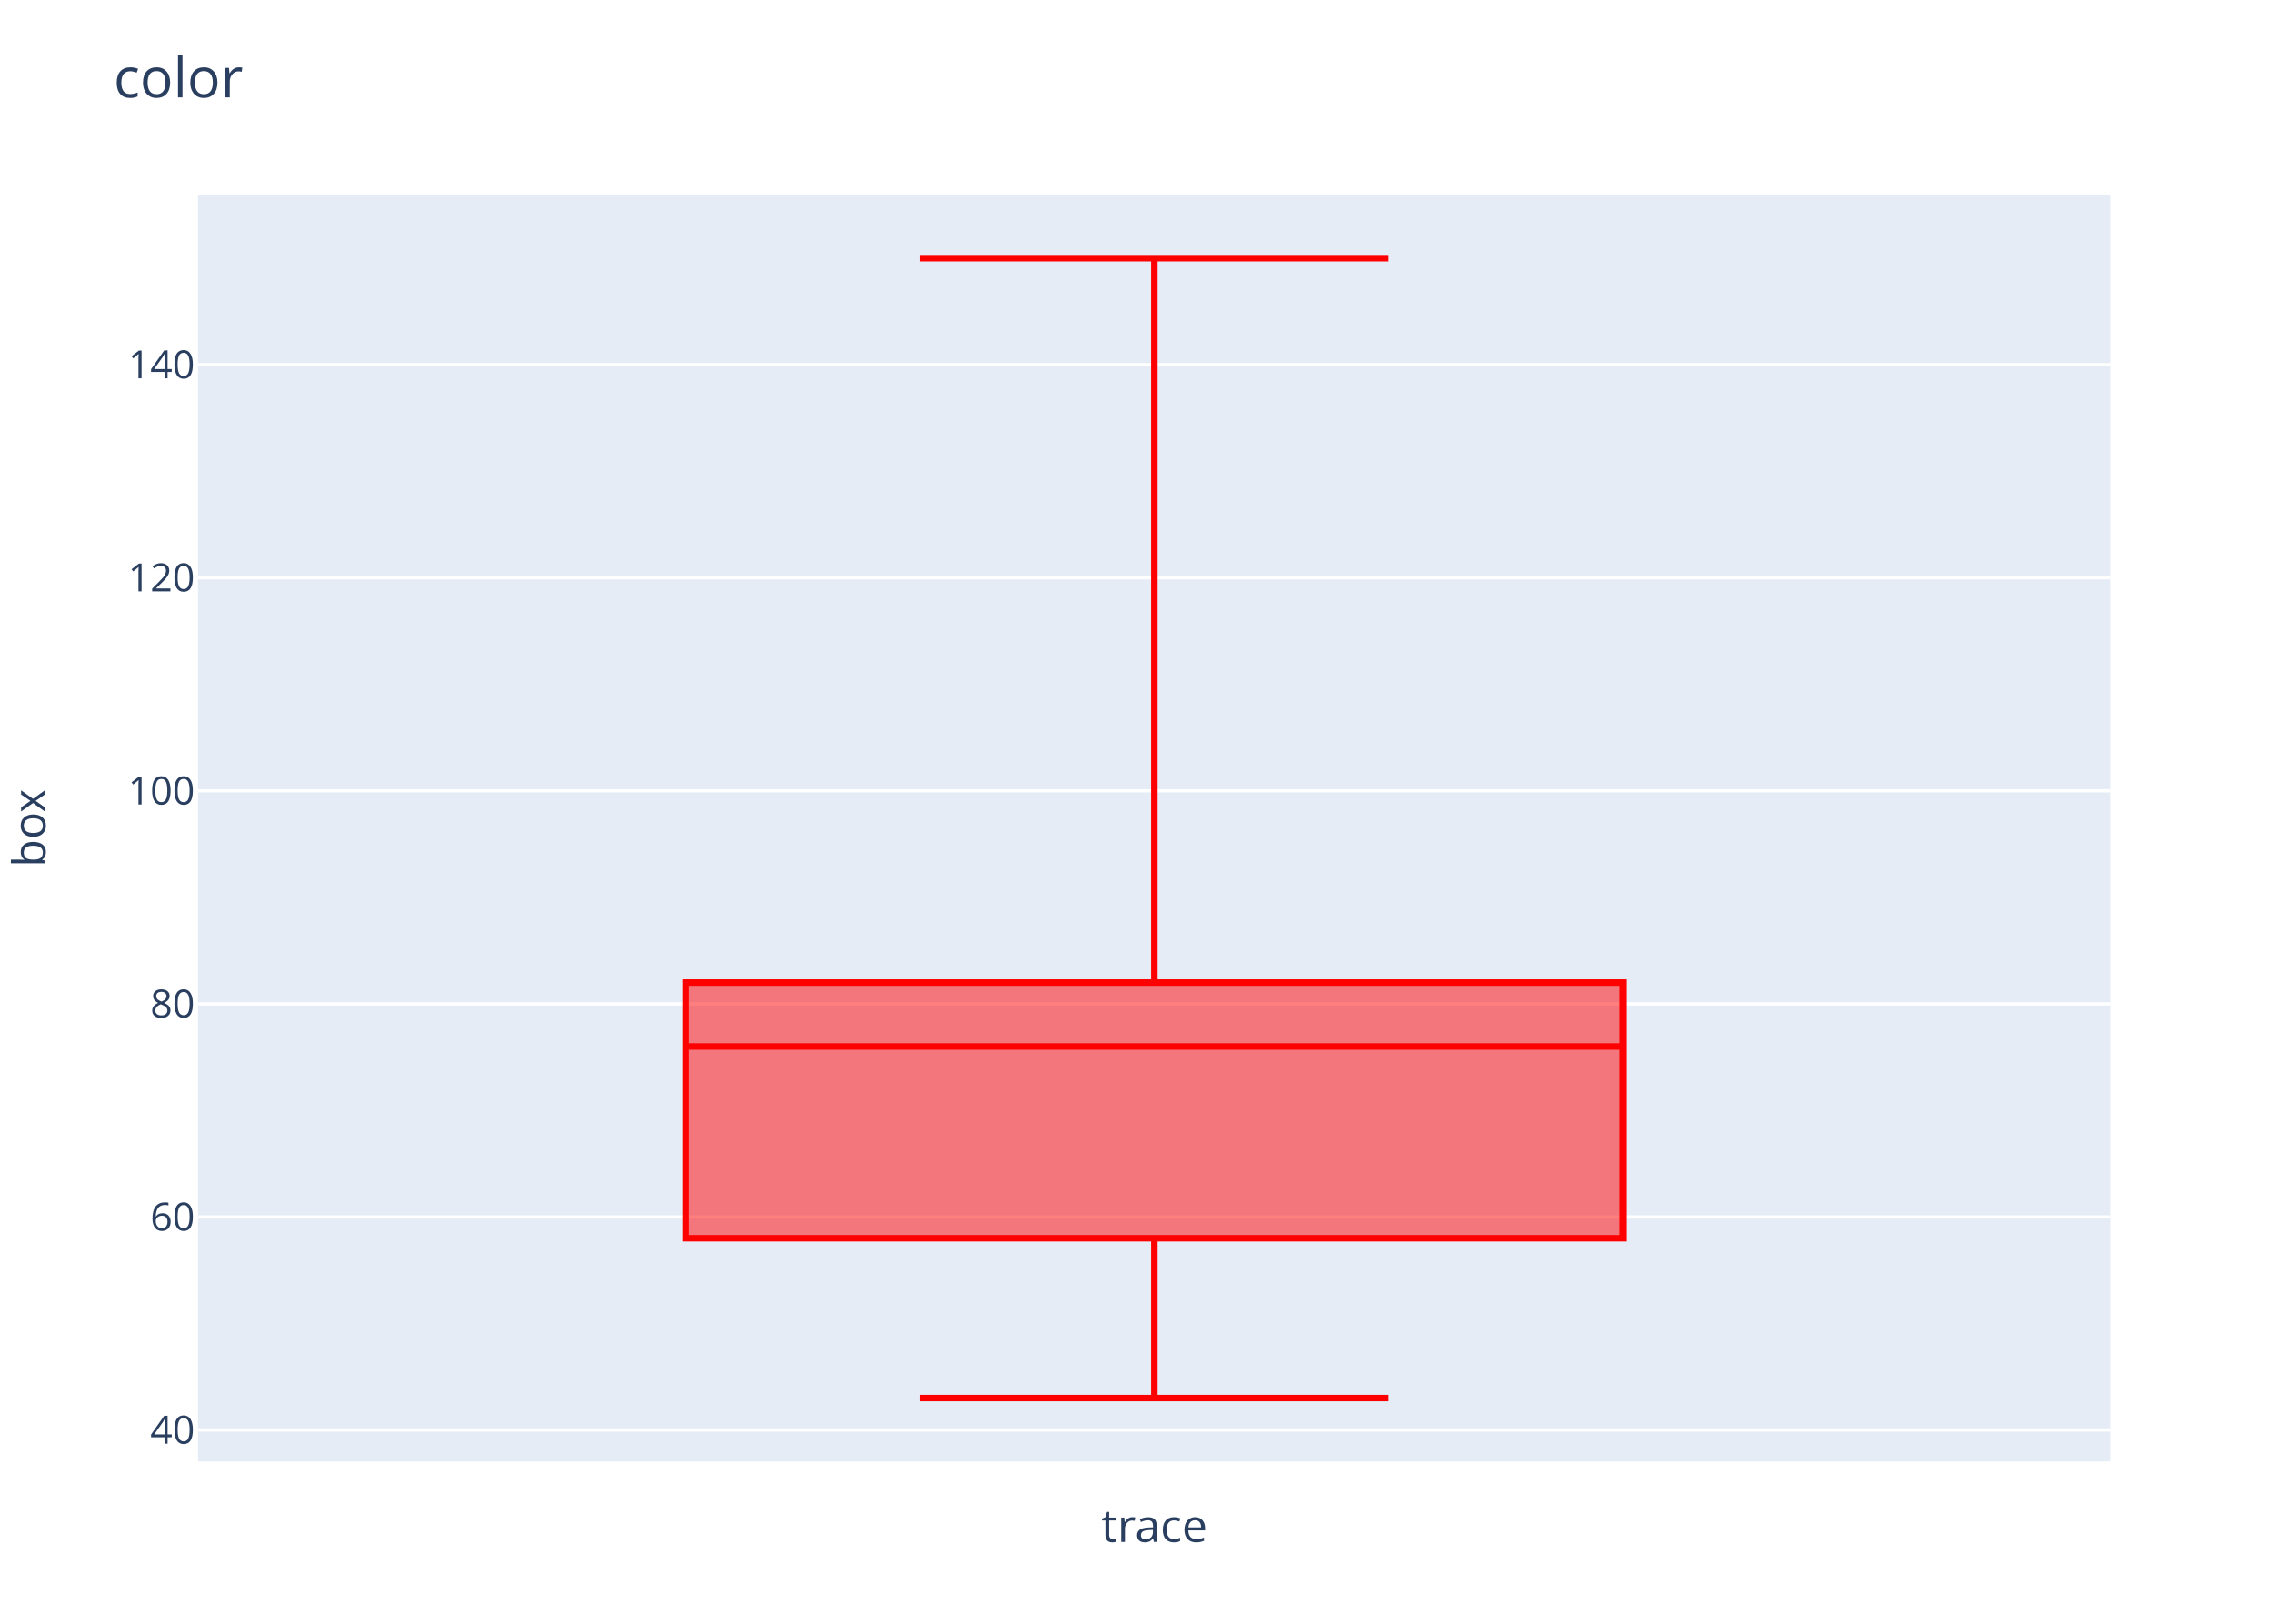
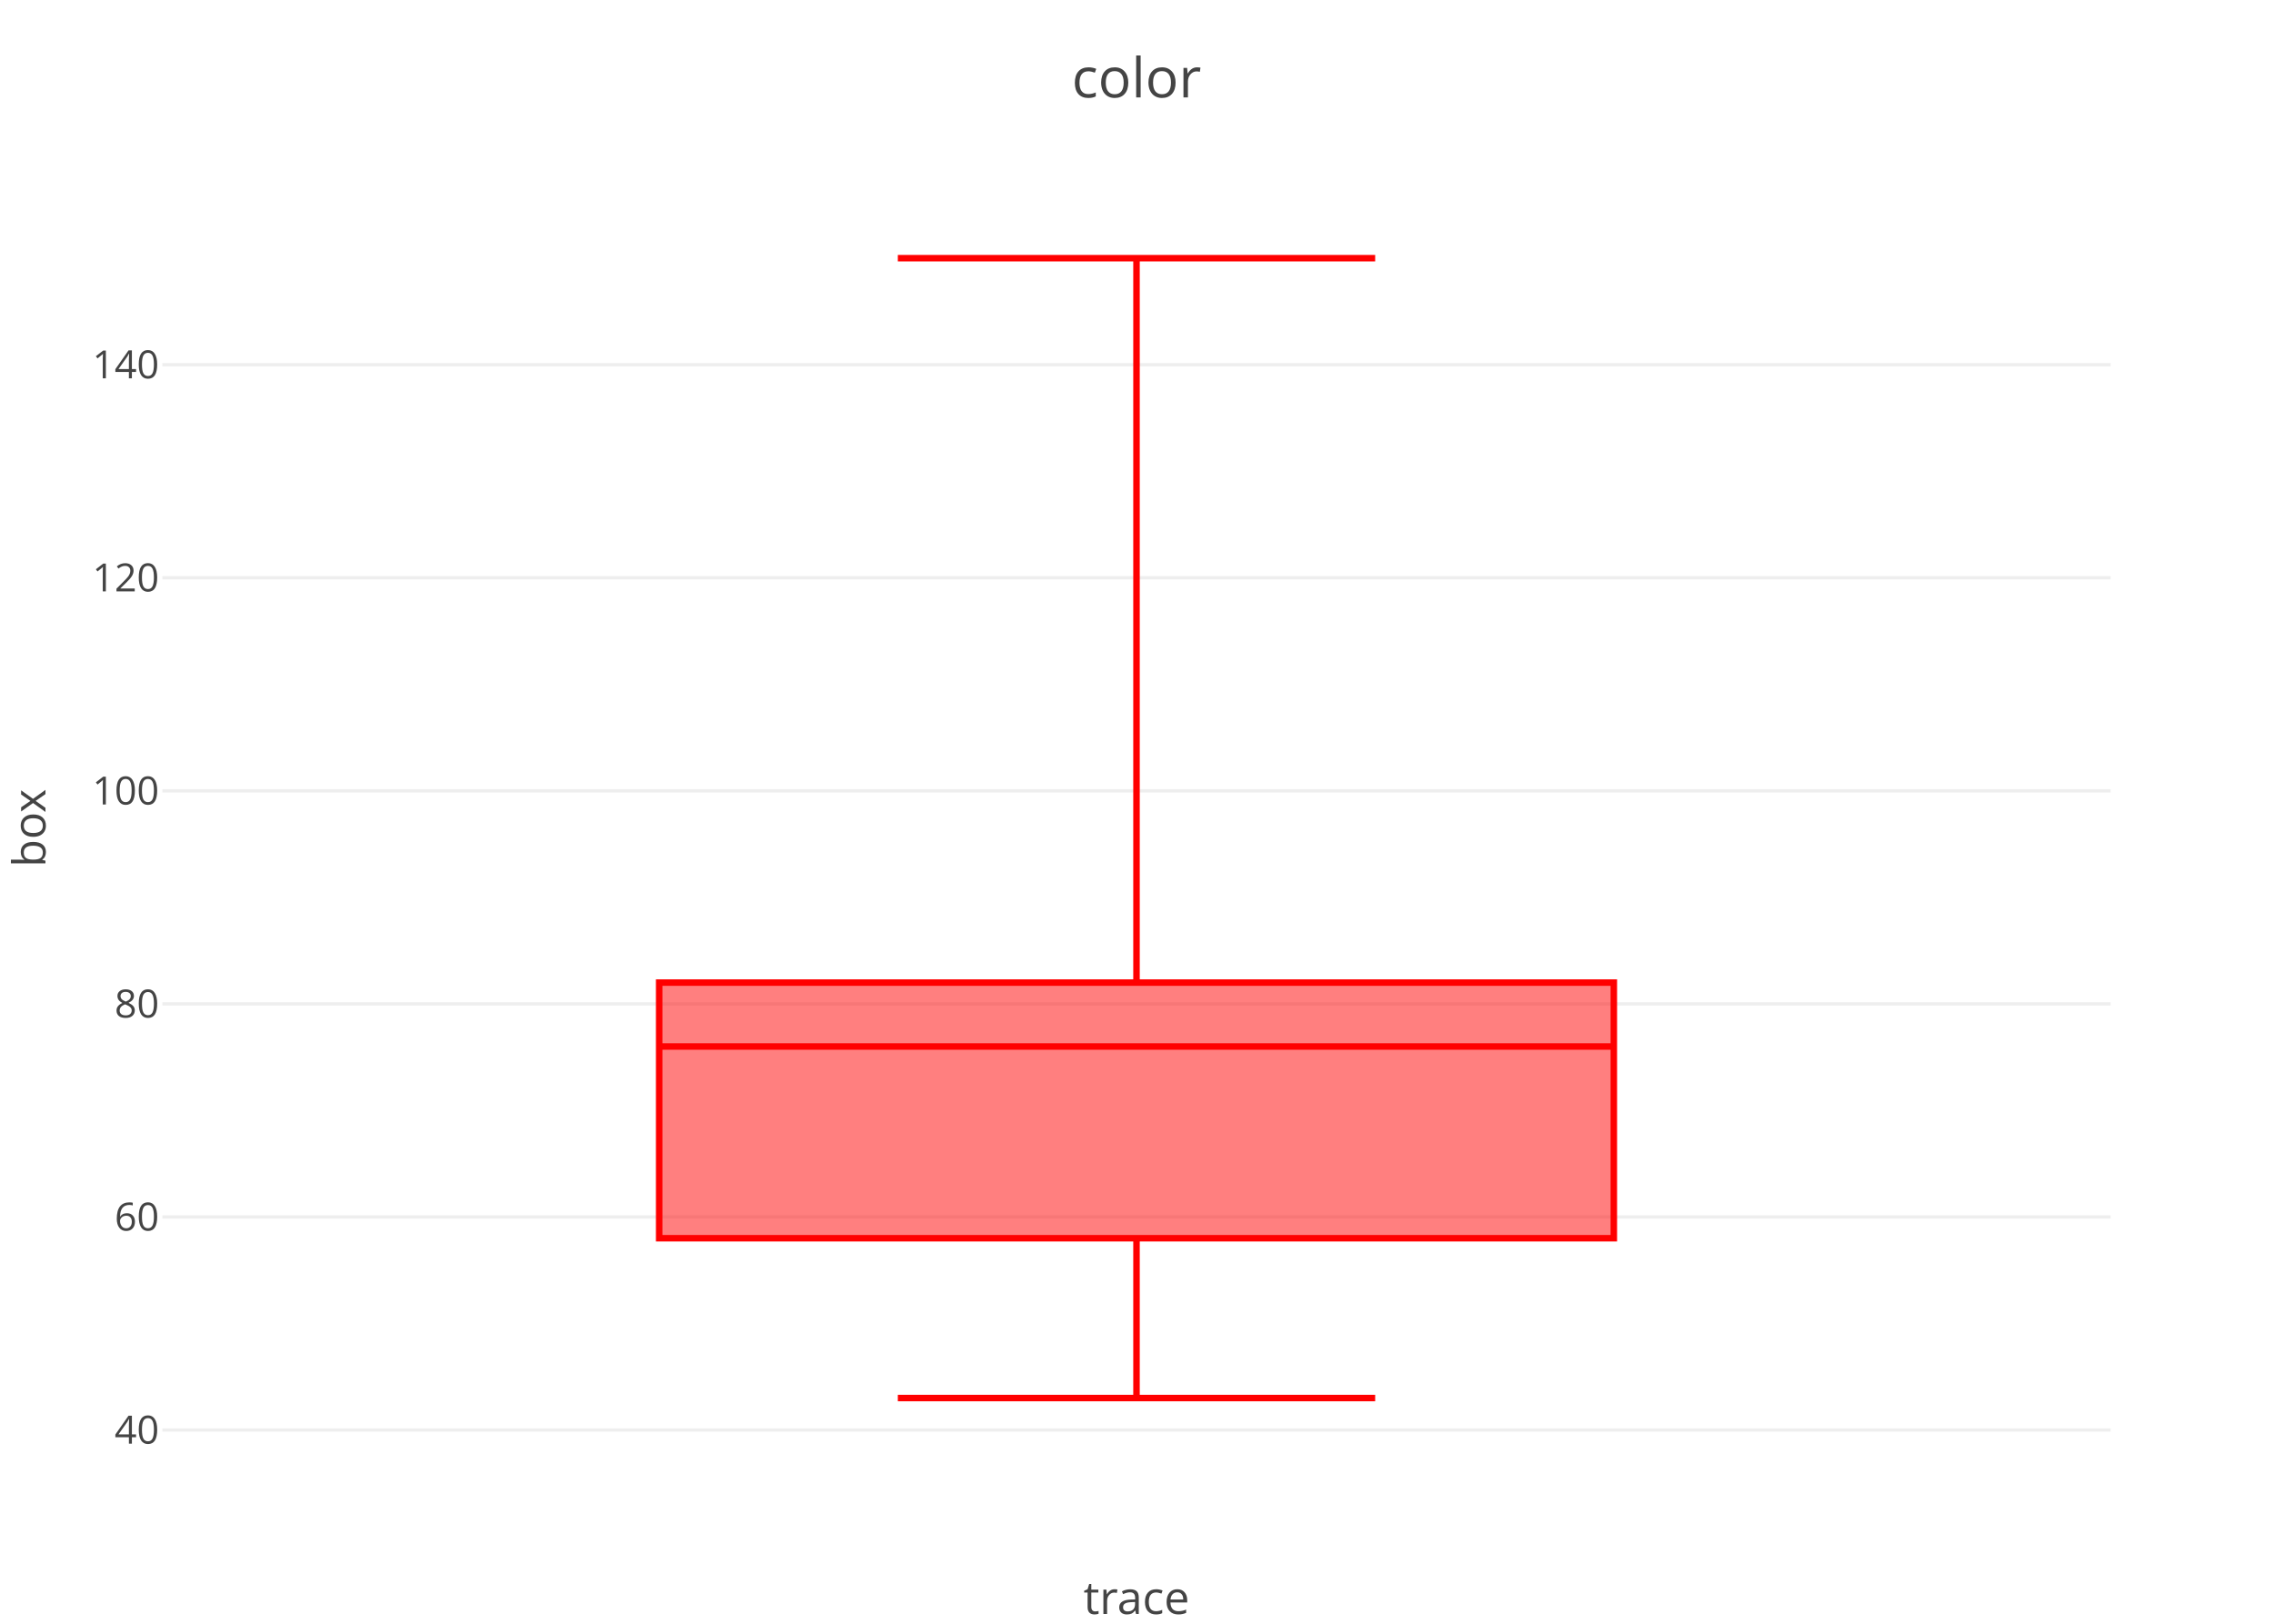
<svg xmlns="http://www.w3.org/2000/svg" class="main-svg" width="700" height="500" viewBox="0 0 700 500">
  <rect x="0" y="0" width="700" height="500" style="fill: rgb(255, 255, 255); fill-opacity: 1;" />
  <defs id="id-1">
    <g class="clips">
      <clipPath id="id-2" class="plotclip">
-         <rect width="589" height="390" />
+         <rect width="600" height="390" />
      </clipPath>
      <clipPath class="axesclip" id="id-3">
-         <rect x="61" y="0" width="589" height="500" />
+         <rect x="50" y="0" width="600" height="500" />
      </clipPath>
      <clipPath class="axesclip" id="id-4">
        <rect x="0" y="60" width="700" height="390" />
      </clipPath>
      <clipPath class="axesclip" id="id-5">
-         <rect x="61" y="60" width="589" height="390" />
+         <rect x="50" y="60" width="600" height="390" />
      </clipPath>
    </g>
    <g class="gradients" />
  </defs>
-   <g class="bglayer">
-     <rect class="bg" x="61" y="60" width="589" height="390" style="fill: rgb(229, 236, 246); fill-opacity: 1; stroke-width: 0;" />
-   </g>
+   <g class="bglayer" />
  <g class="layer-below">
    <g class="imagelayer" />
    <g class="shapelayer" />
  </g>
  <g class="cartesianlayer">
    <g class="subplot xy">
      <g class="layer-subplot">
        <g class="shapelayer" />
        <g class="imagelayer" />
      </g>
      <g class="gridlayer">
        <g class="x" />
        <g class="y">
-           <path class="ygrid crisp" transform="translate(0,440.34)" d="M61,0h589" style="stroke: rgb(255, 255, 255); stroke-opacity: 1; stroke-width: 1px;" />
-           <path class="ygrid crisp" transform="translate(0,374.73)" d="M61,0h589" style="stroke: rgb(255, 255, 255); stroke-opacity: 1; stroke-width: 1px;" />
-           <path class="ygrid crisp" transform="translate(0,309.13)" d="M61,0h589" style="stroke: rgb(255, 255, 255); stroke-opacity: 1; stroke-width: 1px;" />
-           <path class="ygrid crisp" transform="translate(0,243.52)" d="M61,0h589" style="stroke: rgb(255, 255, 255); stroke-opacity: 1; stroke-width: 1px;" />
-           <path class="ygrid crisp" transform="translate(0,177.91)" d="M61,0h589" style="stroke: rgb(255, 255, 255); stroke-opacity: 1; stroke-width: 1px;" />
-           <path class="ygrid crisp" transform="translate(0,112.3)" d="M61,0h589" style="stroke: rgb(255, 255, 255); stroke-opacity: 1; stroke-width: 1px;" />
+           <path class="ygrid crisp" transform="translate(0,440.34)" d="M50,0h600" style="stroke: rgb(238, 238, 238); stroke-opacity: 1; stroke-width: 1px;" />
+           <path class="ygrid crisp" transform="translate(0,374.73)" d="M50,0h600" style="stroke: rgb(238, 238, 238); stroke-opacity: 1; stroke-width: 1px;" />
+           <path class="ygrid crisp" transform="translate(0,309.13)" d="M50,0h600" style="stroke: rgb(238, 238, 238); stroke-opacity: 1; stroke-width: 1px;" />
+           <path class="ygrid crisp" transform="translate(0,243.52)" d="M50,0h600" style="stroke: rgb(238, 238, 238); stroke-opacity: 1; stroke-width: 1px;" />
+           <path class="ygrid crisp" transform="translate(0,177.91)" d="M50,0h600" style="stroke: rgb(238, 238, 238); stroke-opacity: 1; stroke-width: 1px;" />
+           <path class="ygrid crisp" transform="translate(0,112.3)" d="M50,0h600" style="stroke: rgb(238, 238, 238); stroke-opacity: 1; stroke-width: 1px;" />
        </g>
      </g>
      <g class="zerolinelayer" />
      <path class="xlines-below" />
      <path class="ylines-below" />
      <g class="overlines-below" />
      <g class="xaxislayer-below" />
      <g class="yaxislayer-below" />
      <g class="overaxes-below" />
-       <g class="plot" transform="translate(61,60)" clip-path="url('#id-2')">
+       <g class="plot" transform="translate(50,60)" clip-path="url('#id-2')">
        <g class="boxlayer mlayer">
          <g class="trace boxes" style="opacity: 1;">
-             <path class="box" d="M150.2,262.25H438.8M150.2,321.29H438.8V242.57H150.2ZM294.5,321.29V370.5M294.5,242.57V19.5M222.35,370.5H366.65M222.35,19.5H366.65" style="vector-effect: non-scaling-stroke; stroke-width: 2px; stroke: rgb(255, 0, 0); stroke-opacity: 1; fill: rgb(255, 0, 0); fill-opacity: 0.5;" />
+             <path class="box" d="M153,262.25H447M153,321.29H447V242.57H153ZM300,321.29V370.5M300,242.57V19.5M226.5,370.5H373.5M226.5,19.5H373.5" style="vector-effect: non-scaling-stroke; stroke-width: 2px; stroke: rgb(255, 0, 0); stroke-opacity: 1; fill: rgb(255, 0, 0); fill-opacity: 0.5;" />
          </g>
        </g>
      </g>
      <g class="overplot" />
      <path class="xlines-above crisp" d="M0,0" style="fill: none;" />
      <path class="ylines-above crisp" d="M0,0" style="fill: none;" />
      <g class="overlines-above" />
      <g class="xaxislayer-above">
        <g class="xtick">
-           <text text-anchor="middle" x="0" y="463" transform="translate(355.5,0)" style="font-family: 'Open Sans', verdana, arial, sans-serif; font-size: 12px; fill: rgb(42, 63, 95); fill-opacity: 1; white-space: pre;">
+           <text text-anchor="middle" x="0" y="463" transform="translate(350,0)" style="font-family: 'Open Sans', verdana, arial, sans-serif; font-size: 12px; fill: rgb(68, 68, 68); fill-opacity: 1; white-space: pre;">
</text>
        </g>
      </g>
      <g class="yaxislayer-above">
        <g class="ytick">
-           <text text-anchor="end" x="60" y="4.2" transform="translate(0,440.34)" style="font-family: 'Open Sans', verdana, arial, sans-serif; font-size: 12px; fill: rgb(42, 63, 95); fill-opacity: 1; white-space: pre;">
+           <text text-anchor="end" x="49" y="4.2" transform="translate(0,440.34)" style="font-family: 'Open Sans', verdana, arial, sans-serif; font-size: 12px; fill: rgb(68, 68, 68); fill-opacity: 1; white-space: pre;">
40</text>
        </g>
        <g class="ytick">
-           <text text-anchor="end" x="60" y="4.2" transform="translate(0,374.73)" style="font-family: 'Open Sans', verdana, arial, sans-serif; font-size: 12px; fill: rgb(42, 63, 95); fill-opacity: 1; white-space: pre;">
+           <text text-anchor="end" x="49" y="4.2" transform="translate(0,374.73)" style="font-family: 'Open Sans', verdana, arial, sans-serif; font-size: 12px; fill: rgb(68, 68, 68); fill-opacity: 1; white-space: pre;">
60</text>
        </g>
        <g class="ytick">
-           <text text-anchor="end" x="60" y="4.2" transform="translate(0,309.13)" style="font-family: 'Open Sans', verdana, arial, sans-serif; font-size: 12px; fill: rgb(42, 63, 95); fill-opacity: 1; white-space: pre;">
+           <text text-anchor="end" x="49" y="4.2" transform="translate(0,309.13)" style="font-family: 'Open Sans', verdana, arial, sans-serif; font-size: 12px; fill: rgb(68, 68, 68); fill-opacity: 1; white-space: pre;">
80</text>
        </g>
        <g class="ytick">
-           <text text-anchor="end" x="60" y="4.2" transform="translate(0,243.52)" style="font-family: 'Open Sans', verdana, arial, sans-serif; font-size: 12px; fill: rgb(42, 63, 95); fill-opacity: 1; white-space: pre;">
+           <text text-anchor="end" x="49" y="4.2" transform="translate(0,243.52)" style="font-family: 'Open Sans', verdana, arial, sans-serif; font-size: 12px; fill: rgb(68, 68, 68); fill-opacity: 1; white-space: pre;">
100</text>
        </g>
        <g class="ytick">
-           <text text-anchor="end" x="60" y="4.2" transform="translate(0,177.91)" style="font-family: 'Open Sans', verdana, arial, sans-serif; font-size: 12px; fill: rgb(42, 63, 95); fill-opacity: 1; white-space: pre;">
+           <text text-anchor="end" x="49" y="4.2" transform="translate(0,177.91)" style="font-family: 'Open Sans', verdana, arial, sans-serif; font-size: 12px; fill: rgb(68, 68, 68); fill-opacity: 1; white-space: pre;">
120</text>
        </g>
        <g class="ytick">
-           <text text-anchor="end" x="60" y="4.2" transform="translate(0,112.3)" style="font-family: 'Open Sans', verdana, arial, sans-serif; font-size: 12px; fill: rgb(42, 63, 95); fill-opacity: 1; white-space: pre;">
+           <text text-anchor="end" x="49" y="4.2" transform="translate(0,112.3)" style="font-family: 'Open Sans', verdana, arial, sans-serif; font-size: 12px; fill: rgb(68, 68, 68); fill-opacity: 1; white-space: pre;">
140</text>
        </g>
      </g>
      <g class="overaxes-above" />
    </g>
  </g>
  <g class="polarlayer" />
  <g class="ternarylayer" />
  <g class="geolayer" />
  <g class="funnelarealayer" />
  <g class="pielayer" />
  <g class="treemaplayer" />
  <g class="sunburstlayer" />
  <g class="glimages" />
  <defs id="id-6">
    <g class="clips" />
  </defs>
  <g class="layer-above">
    <g class="imagelayer" />
    <g class="shapelayer" />
  </g>
  <g class="infolayer">
    <g class="g-gtitle">
-       <text class="gtitle" x="35" y="30" text-anchor="start" dy="0em" style="font-family: 'Open Sans', verdana, arial, sans-serif; font-size: 17px; fill: rgb(42, 63, 95); opacity: 1; font-weight: normal; white-space: pre;">
+       <text class="gtitle" x="350" y="30" text-anchor="middle" dy="0em" style="font-family: 'Open Sans', verdana, arial, sans-serif; font-size: 17px; fill: rgb(68, 68, 68); opacity: 1; font-weight: normal; white-space: pre;">
color</text>
    </g>
-     <g class="g-xtitle">
-       <text class="xtitle" x="355.5" y="474.8" text-anchor="middle" style="font-family: 'Open Sans', verdana, arial, sans-serif; font-size: 14px; fill: rgb(42, 63, 95); opacity: 1; font-weight: normal; white-space: pre;">
+     <g class="g-xtitle" transform="translate(0,-5)">
+       <text class="xtitle" x="350" y="502" text-anchor="middle" style="font-family: 'Open Sans', verdana, arial, sans-serif; font-size: 14px; fill: rgb(68, 68, 68); opacity: 1; font-weight: normal; white-space: pre;">
trace</text>
    </g>
-     <g class="g-ytitle" transform="translate(1.69043,0)">
-       <text class="ytitle" transform="rotate(-90,12.30938,255)" x="12.309" y="255" text-anchor="middle" style="font-family: 'Open Sans', verdana, arial, sans-serif; font-size: 14px; fill: rgb(42, 63, 95); opacity: 1; font-weight: normal; white-space: pre;">
+     <g class="g-ytitle" transform="translate(2,0)">
+       <text class="ytitle" transform="rotate(-90,12,255)" x="12" y="255" text-anchor="middle" style="font-family: 'Open Sans', verdana, arial, sans-serif; font-size: 14px; fill: rgb(68, 68, 68); opacity: 1; font-weight: normal; white-space: pre;">
box</text>
    </g>
  </g>
</svg>
